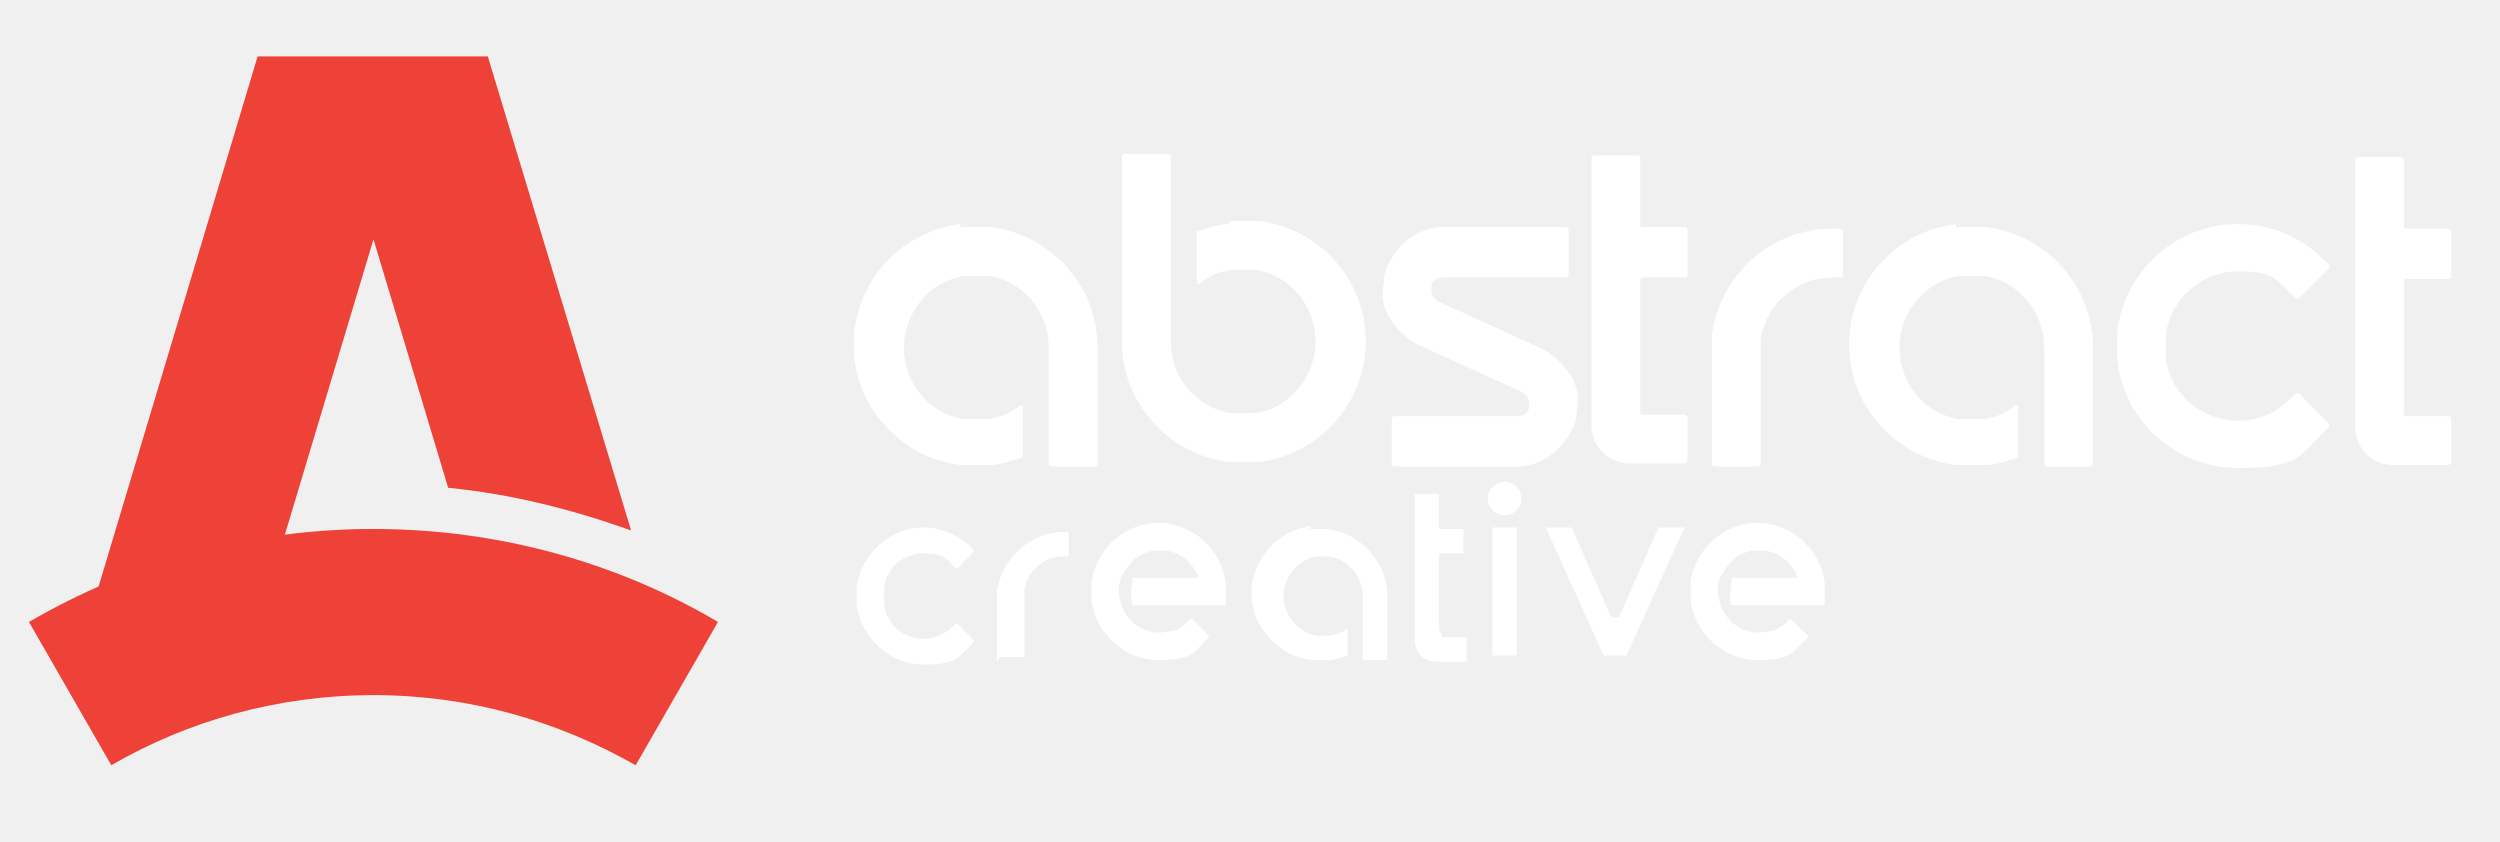
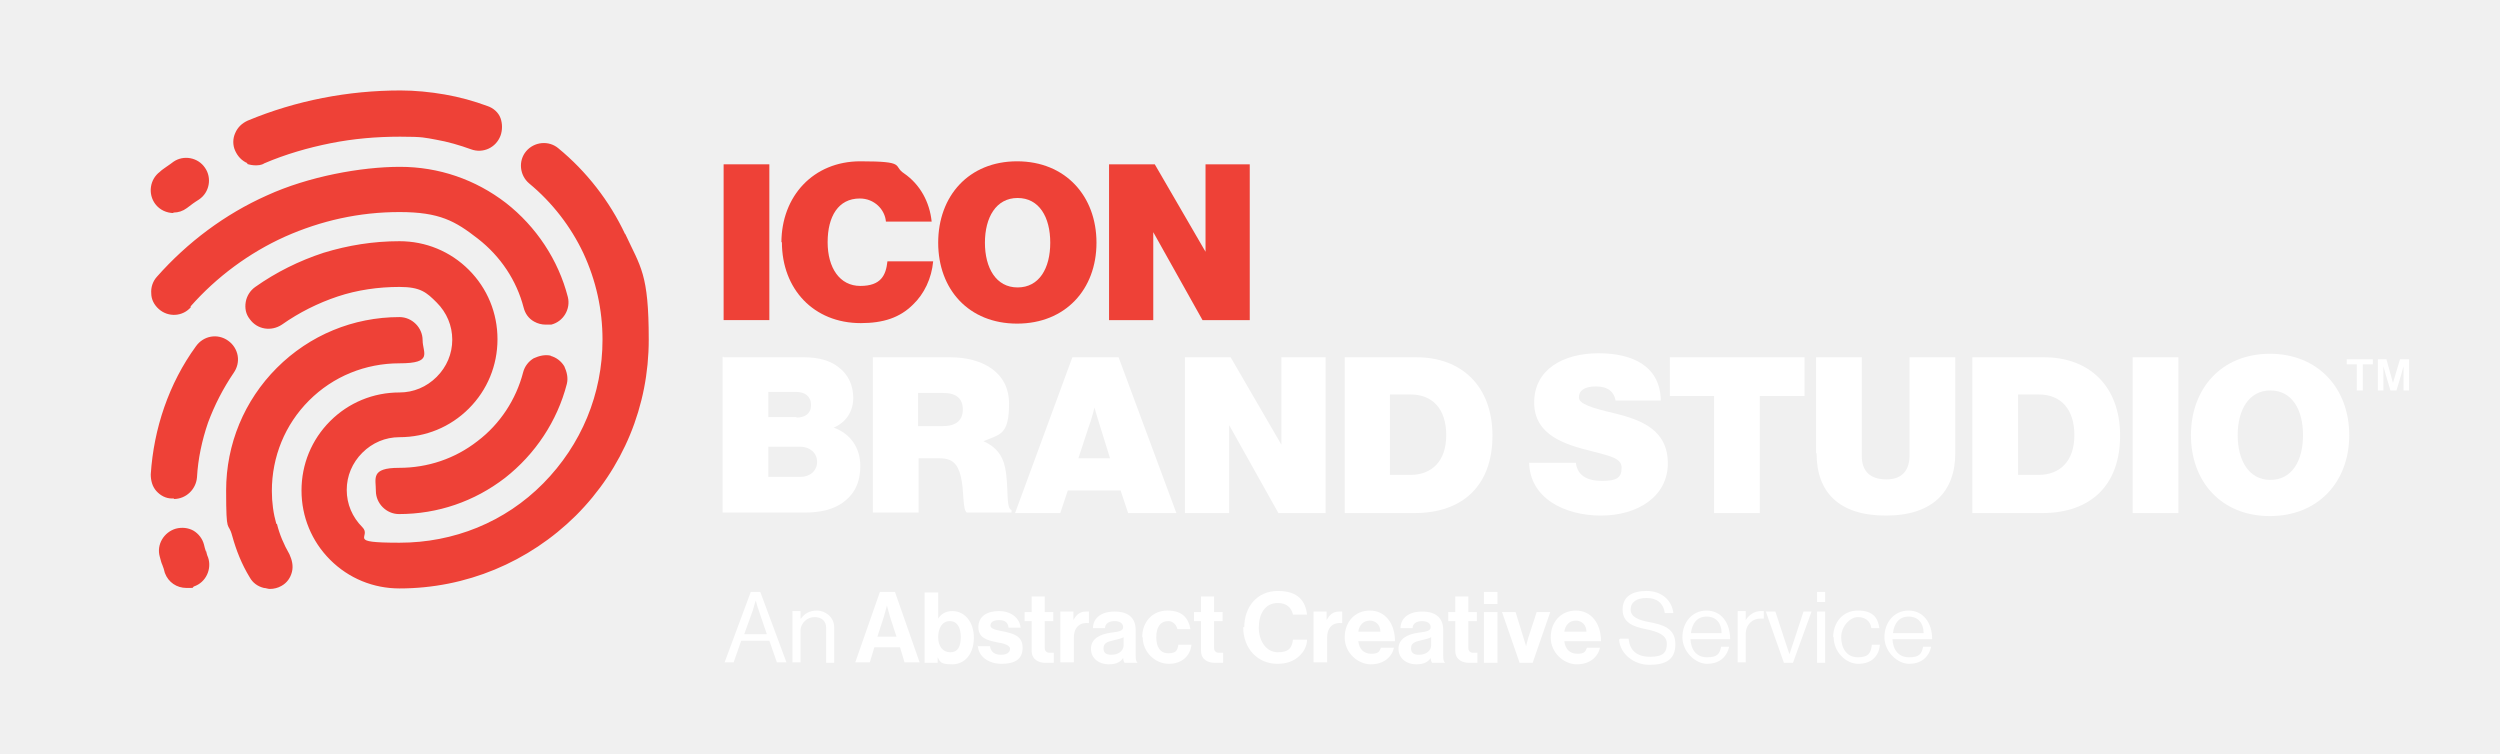
- <svg xmlns="http://www.w3.org/2000/svg" id="Layer_1" version="1.1" viewBox="0 0 164 55.2">
+ <svg xmlns="http://www.w3.org/2000/svg" id="Layer_1" version="1.1" viewBox="0 0 497.5 150">
  <defs>
    <style>
      .st0 {
        fill: #fff;
-       }
- 
-       .st0, .st1 {
-         fill-rule: evenodd;
      }

      .st1 {
        fill: #ee4137;
      }
    </style>
  </defs>
-   <path class="st0" d="M107.6,27.1v-8.7c0-.1,0-.2.2-.2h2.7c0,0,.2,0,.2-.2v-2.9c0,0,0-.2-.2-.2h-2.7c-.1,0-.2,0-.2-.2v-4.3c0,0,0-.2-.2-.2h-2.8c0,0-.2,0-.2.2v17.5c0,1.4,1.1,2.5,2.5,2.5h3.6c0,0,.2,0,.2-.2v-2.8c0,0,0-.2-.2-.2h-2.7c-.1,0-.2,0-.2-.2h0Z" />
-   <path class="st0" d="M157.7,27.2v-8.7c0-.1,0-.2.2-.2h2.7c0,0,.2,0,.2-.2v-2.9c0,0,0-.2-.2-.2h-2.7c-.1,0-.2,0-.2-.2v-4.3c0,0,0-.2-.2-.2h-2.8c0,0-.2,0-.2.2v17.5c0,1.4,1.1,2.5,2.5,2.5h3.6c0,0,.2,0,.2-.2v-2.8c0,0,0-.2-.2-.2h-2.7c-.1,0-.2,0-.2-.2h0Z" />
-   <path class="st0" d="M142.1,23.4c0-.3,0-.5,0-.8s0-.5,0-.8c.4-2.3,2.4-4,4.7-4s2.5.5,3.4,1.4l.4.4c0,0,.2,0,.2,0l2-2c0,0,0-.2,0-.2l-.4-.4c-1.5-1.5-3.5-2.3-5.6-2.3-4,0-7.4,3-7.9,7,0,.3,0,.7,0,1s0,.7,0,1c.5,4,3.9,7,7.9,7s4.1-.8,5.6-2.3l.4-.4c0,0,0-.2,0-.2l-2-2c0,0-.2,0-.2,0l-.4.4c-.9.9-2.1,1.4-3.4,1.4-2.3,0-4.4-1.7-4.7-4h0Z" />
-   <path class="st0" d="M93.9,19.2c0-.1,0-.2,0-.4,0-.4.4-.6.8-.6h8c0,0,.2,0,.2-.2v-2.9c0,0,0-.2-.2-.2h-8c-1.5,0-2.8.9-3.5,2.2-.2.3-.3.6-.4,1,0,.4-.1.8-.1,1.2,0,1,.5,1.7,1.1,2.4.4.4.8.7,1.2.9l6.8,3.1c.2.1.4.3.5.6,0,.1,0,.2,0,.4,0,.4-.4.6-.8.6h-8c0,0-.2,0-.2.2v2.9c0,0,0,.2.2.2h8c1.5,0,2.8-.9,3.5-2.2.2-.3.3-.6.4-1,0-.4.1-.8.1-1.2,0-1-.5-1.7-1.1-2.4-.4-.4-.8-.7-1.2-.9l-6.8-3.1c-.2-.1-.4-.3-.5-.6h0Z" />
-   <path class="st0" d="M112.3,30.4c0,0,0,.2.2.2h2.8c0,0,.2,0,.2-.2v-7.2c0,0,0-.1,0-.2,0-.3,0-.5,0-.8.4-2.3,2.4-4,4.7-4h.5c0,0,.2,0,.2-.2v-2.8c0,0,0-.2-.2-.2h-.5c-4,0-7.4,3-7.9,7,0,.3,0,.7,0,1s0,.1,0,.1v7.2h0Z" />
-   <path class="st0" d="M80.6,14.7c-.7,0-1.4.3-2.1.5,0,0,0,0,0,.1v3.2c0,0,0,.1,0,.1,0,0,.1,0,.2,0,.6-.5,1.3-.8,2.1-.9.3,0,.5,0,.8,0s.5,0,.8,0h0c2.3.4,3.9,2.4,3.9,4.7s-1.7,4.4-4,4.7c-.3,0-.5,0-.8,0s-.5,0-.8,0h0c-2.3-.4-3.9-2.4-3.9-4.7v-12.1c0,0,0-.2-.2-.2h-2.8c0,0-.2,0-.2.2v12.1c0,4,3,7.4,7,7.9.3,0,.7,0,1,0s.7,0,1,0c4-.5,7-3.9,7-7.9s-3-7.4-7-7.9c-.3,0-.7,0-1,0s-.7,0-1,0h0Z" />
-   <path class="st0" d="M63,14.7c-4,.5-7,3.9-7,7.9s3,7.4,7,7.9c.3,0,.7,0,1,0s.7,0,1,0c.7,0,1.4-.3,2.1-.5,0,0,0,0,0-.1v-3.2c0,0,0-.1,0-.1,0,0-.1,0-.2,0-.6.5-1.3.8-2.1.9-.3,0-.5,0-.8,0s-.5,0-.8,0h0c-2.3-.4-3.9-2.4-3.9-4.7s1.7-4.4,4-4.7c.3,0,.5,0,.8,0s.5,0,.8,0h0c2.3.4,3.9,2.4,3.9,4.7v7.6c0,0,0,.2.2.2h2.8c0,0,.2,0,.2-.2v-7.6c0-4-3-7.4-7-7.9-.3,0-.7,0-1,0s-.7,0-1,0h0Z" />
-   <path class="st0" d="M128.3,14.7c-4,.5-7,3.9-7,7.9s3,7.4,7,7.9c.3,0,.7,0,1,0s.7,0,1,0c.7,0,1.4-.3,2.1-.5,0,0,0,0,0-.1v-3.2c0,0,0-.1,0-.1,0,0-.1,0-.2,0-.6.5-1.3.8-2.1.9-.3,0-.5,0-.8,0s-.5,0-.8,0h0c-2.3-.4-3.9-2.4-3.9-4.7s1.7-4.4,4-4.7c.3,0,.5,0,.8,0s.5,0,.8,0h0c2.3.4,3.9,2.4,3.9,4.7v7.6c0,0,0,.2.2.2h2.8c0,0,.2,0,.2-.2v-7.6c0-4-3-7.4-7-7.9-.3,0-.7,0-1,0s-.7,0-1,0h0Z" />
-   <path class="st0" d="M94.4,41.3v-4.9c0,0,0-.1.1-.1h1.5s0,0,0,0v-1.6s0,0,0,0h-1.5c0,0-.1,0-.1-.1v-2.2s0,0,0,0h-1.6s0,0,0,0v9.6c0,.8.6,1.4,1.4,1.4h2s0,0,0,0v-1.6s0,0,0,0h-1.5c0,0-.1,0-.1-.1h0Z" />
-   <path class="st0" d="M58,39.3c0-.1,0-.3,0-.4s0-.3,0-.4c.2-1.3,1.3-2.2,2.6-2.2s1.4.3,1.9.8l.2.2s0,0,.1,0l1.1-1.1s0,0,0-.1l-.2-.2c-.8-.8-2-1.3-3.1-1.3-2.2,0-4.1,1.7-4.4,3.9,0,.2,0,.4,0,.6s0,.4,0,.6c.3,2.2,2.2,3.9,4.4,3.9s2.3-.5,3.1-1.3l.2-.2s0,0,0-.1l-1.1-1.1s0,0-.1,0l-.2.2c-.5.5-1.2.8-1.9.8-1.3,0-2.4-.9-2.6-2.2h0Z" />
-   <path class="st0" d="M105.7,40.5l-2.6-5.9s0,0,0,0h-1.7s0,0,0,0c0,0,0,0,0,0l3.8,8.4s0,0,0,0h1.5s0,0,0,0l3.8-8.4s0,0,0,0c0,0,0,0,0,0h-1.7s0,0,0,0l-2.6,5.9s0,0,0,0c0,0,0,0,0,0h0Z" />
-   <path class="st0" d="M65.6,43.1s0,0,0,0h1.6s0,0,0,0v-4s0,0,0,0c0-.1,0-.3,0-.4.2-1.3,1.3-2.2,2.6-2.2h.3s0,0,0,0v-1.6s0,0,0,0h-.3c-2.2,0-4.1,1.7-4.4,3.9,0,.2,0,.4,0,.6s0,0,0,0v4h0Z" />
-   <path class="st0" d="M97.9,34.6s0,0,0,0v8.4s0,0,0,0h1.6s0,0,0,0v-8.4s0,0,0,0h-1.6ZM98.7,31.6c-.6,0-1.1.5-1.1,1.1s.5,1.1,1.1,1.1,1.1-.5,1.1-1.1-.5-1.1-1.1-1.1h0Z" />
-   <path class="st0" d="M86,34.5c-2.2.3-3.9,2.2-3.9,4.4s1.7,4.1,3.9,4.4c.2,0,.4,0,.6,0s.4,0,.6,0c.4,0,.8-.2,1.2-.3,0,0,0,0,0,0v-1.8s0,0,0,0c0,0,0,0,0,0-.3.3-.7.4-1.2.5-.1,0-.3,0-.4,0s-.3,0-.4,0h0c-1.3-.2-2.2-1.4-2.2-2.6s.9-2.4,2.2-2.6c.1,0,.3,0,.4,0s.3,0,.4,0h0c1.3.2,2.2,1.4,2.2,2.6v4.2s0,0,0,0h1.6s0,0,0,0v-4.2c0-2.2-1.7-4.1-3.9-4.4-.2,0-.4,0-.6,0s-.4,0-.6,0h0Z" />
-   <path class="st0" d="M77.9,40.8c-.3.3-.6.5-1,.6,0,0,0,0,0,0-.3,0-.6.1-.8.1-.6,0-1.2-.2-1.7-.6-.3-.3-.6-.6-.8-1.1,0,0,0,0,0,0-.1-.3-.2-.7-.2-1s0-.7.2-1c0,0,0,0,0,0,.2-.4.5-.8.8-1.1,0,0,0,0,0,0,.5-.4,1-.6,1.7-.6s1.2.2,1.7.6c.3.3.6.6.8,1.1,0,0,0,0,0,0,0,0,0,0,0,.1h-4.3c0,.3-.1.6-.1.9s0,.6.1.9h6.1s0,0,0,0v-.3c0-.2,0-.4,0-.6s0-.4,0-.6c-.3-2.2-2.2-3.9-4.4-3.9s-4.1,1.7-4.4,3.9c0,.2,0,.4,0,.6s0,.4,0,.6c.3,2.2,2.2,3.9,4.4,3.9s2.3-.5,3.1-1.3l.2-.2s0,0,0-.1l-1.1-1.1s0,0-.1,0l-.2.2h0Z" />
-   <path class="st0" d="M117.2,40.8c-.3.3-.6.5-1,.6,0,0,0,0,0,0-.3,0-.6.1-.8.1-.6,0-1.2-.2-1.7-.6-.3-.3-.6-.6-.8-1.1,0,0,0,0,0,0-.1-.3-.2-.7-.2-1s0-.7.2-1c0,0,0,0,0,0,.2-.4.5-.8.8-1.1,0,0,0,0,0,0,.5-.4,1-.6,1.7-.6s1.2.2,1.7.6c.3.3.6.6.8,1.1,0,0,0,0,0,0,0,0,0,0,0,.1h-4.3c0,.3-.1.6-.1.9s0,.6.1.9h6.1s0,0,0,0v-.3c0-.2,0-.4,0-.6s0-.4,0-.6c-.3-2.2-2.2-3.9-4.4-3.9s-4.1,1.7-4.4,3.9c0,.2,0,.4,0,.6s0,.4,0,.6c.3,2.2,2.2,3.9,4.4,3.9s2.3-.5,3.1-1.3l.2-.2s0,0,0-.1l-1.1-1.1s0,0-.1,0l-.2.2h0Z" />
  <g>
-     <path class="st1" d="M41.4,34.8L32,3.7h-15.1L6.4,38.7h11.2l6.9-23,4.9,16.3c4.1.4,8.1,1.4,12,2.8" />
-     <path class="st1" d="M24.5,34.7c8.2,0,16,2.2,22.6,6.1l-5.4,9.4c-5.1-2.9-10.9-4.6-17.2-4.6s-12.2,1.7-17.2,4.6l-5.4-9.4c6.7-3.9,14.4-6.1,22.6-6.1" />
+     <path class="st0" d="M149.3,117.8h2l5.2,14h-1.9l-1.5-4.3h-5.6l-1.5,4.3h-1.8l5.2-14h0ZM148,126.2h4.6l-1.6-4.7c-.3-.8-.6-2-.6-2h0s-.4,1.2-.6,2l-1.7,4.7h0Z" />
+     <path class="st0" d="M159.4,123.1h0c.7-1,1.7-1.6,3.2-1.6s3.4,1.2,3.4,3.3v7.1h-1.6v-7c0-1.3-.9-2.1-2.3-2.1s-2.8,1.1-2.8,2.8v6.2h-1.6v-10.2h1.6v1.5Z" />
+     <path class="st0" d="M175.2,117.8h2.9l4.9,14h-3l-.9-3h-5.1l-.9,3h-2.9l4.9-14h.1ZM174.7,126.7h3.7l-1.3-4c-.2-.7-.6-2.2-.6-2.2h0s-.4,1.4-.6,2.2l-1.3,4h.1Z" />
+     <path class="st0" d="M186.6,130.6h0v1.3h-2.6v-14h2.7v5.2h0c.5-.8,1.4-1.5,2.8-1.5,2.5,0,4.3,2.2,4.3,5.3s-1.7,5.3-4.3,5.3-2.4-.6-3-1.6h.1ZM191.2,126.8c0-1.9-.7-3.2-2.2-3.2s-2.3,1.4-2.3,3.2.9,3,2.4,3,2.1-1.1,2.1-3.1h0Z" />
+     <path class="st0" d="M194.5,128.6h2.5c.2,1.2,1,1.7,2.2,1.7s1.8-.5,1.8-1.2-1.3-1.1-2.7-1.3c-1.8-.4-3.6-.8-3.6-3s1.8-3.2,4.1-3.2,4.1,1.3,4.3,3.3h-2.4c-.1-1.1-.8-1.5-1.9-1.5s-1.7.4-1.7,1.1,1.3.9,2.8,1.2c1.7.4,3.6.8,3.6,3.2s-1.7,3.2-4.2,3.2-4.6-1.4-4.7-3.6h-.1Z" />
+     <path class="st0" d="M203.9,121.8h1.4v-3.1h2.6v3.1h1.7v1.8h-1.7v5.3c0,.7.4,1,1,1h.8v2h-1.7c-1.1,0-2.7-.5-2.7-2.4v-5.9h-1.4v-1.8h0Z" />
+     <path class="st0" d="M213.6,123.4h0c.6-1.1,1.3-1.7,2.5-1.7s.5,0,.6,0v2.3h0c-1.7-.2-3,.7-3,2.9v4.9h-2.7v-10.1h2.6v1.6h0Z" />
+     <path class="st0" d="M223.6,130.8h0c-.5.8-1.2,1.4-3,1.4s-3.5-1.1-3.5-3.1,1.8-2.9,4-3.2c1.7-.2,2.4-.4,2.4-1.1s-.6-1.2-1.7-1.2-1.9.5-1.9,1.4h-2.4c0-1.8,1.4-3.3,4.3-3.3s4.2,1.4,4.2,3.7v5.1c0,.8.1,1.2.4,1.4h-2.6c-.2-.2-.3-.7-.3-1.1h.1ZM223.6,128.3v-1.5c-.5.3-1.2.4-1.9.6-1.4.3-2.1.6-2.1,1.6s.6,1.3,1.6,1.3c1.5,0,2.4-.9,2.4-1.9h0Z" />
+     <path class="st0" d="M227.3,126.8c0-3,2-5.3,5-5.3s4.2,1.5,4.6,3.7h-2.6c-.2-.9-.9-1.6-1.8-1.6-1.6,0-2.4,1.2-2.4,3.2s.8,3.2,2.4,3.2,1.8-.6,2-1.7h2.6c-.2,2.1-1.8,3.8-4.5,3.8s-5.2-2.3-5.2-5.3h-.1Z" />
+     <path class="st0" d="M237.6,121.8h1.4v-3.1h2.6v3.1h1.7v1.8h-1.7v5.3c0,.7.4,1,1,1h.8v2h-1.7c-1.1,0-2.7-.5-2.7-2.4v-5.9h-1.4v-1.8h0Z" />
+     <path class="st0" d="M247.6,124.9c0-4.2,2.6-7.3,6.7-7.3s5.5,2.1,5.8,4.7h-2.8c-.3-1.4-1.3-2.3-3-2.3-2.6,0-3.8,2.2-3.8,4.9s1.5,4.9,3.8,4.9,2.8-1,3-2.5h2.8c0,1.2-.6,2.4-1.6,3.3-1,.9-2.3,1.5-4.3,1.5-3.9,0-6.8-3-6.8-7.3h.2Z" />
+     <path class="st0" d="M264,123.4h0c.6-1.1,1.3-1.7,2.5-1.7s.5,0,.6,0v2.3h0c-1.7-.2-3,.7-3,2.9v4.9h-2.7v-10.1h2.6v1.6h0Z" />
+     <path class="st0" d="M267.6,126.8c0-3,2-5.3,5-5.3s5,2.5,5,6.1h-7.3c.2,1.6,1.1,2.5,2.6,2.5s1.6-.5,1.9-1.2h2.6c-.4,1.8-2,3.3-4.6,3.3s-5.2-2.3-5.2-5.3h0ZM270.2,125.7h4.5c0-1.3-.9-2.2-2.1-2.2s-2.1.8-2.3,2.2h-.1Z" />
+     <path class="st0" d="M284.8,130.8h0c-.5.8-1.2,1.4-3,1.4s-3.5-1.1-3.5-3.1,1.8-2.9,4-3.2c1.7-.2,2.4-.4,2.4-1.1s-.6-1.2-1.7-1.2-1.9.5-1.9,1.4h-2.4c0-1.8,1.4-3.3,4.3-3.3s4.2,1.4,4.2,3.7v5.1c0,.8.1,1.2.4,1.4h-2.6c-.2-.2-.3-.7-.3-1.1h.1ZM284.8,128.3v-1.5c-.5.3-1.2.4-1.9.6-1.4.3-2.1.6-2.1,1.6s.6,1.3,1.6,1.3c1.5,0,2.4-.9,2.4-1.9h0Z" />
+     <path class="st0" d="M288.2,121.8h1.4v-3.1h2.6v3.1h1.7v1.8h-1.7v5.3c0,.7.4,1,1,1h.8v2h-1.7c-1.1,0-2.7-.5-2.7-2.4v-5.9h-1.4v-1.8h0Z" />
+     <path class="st0" d="M295.3,117.8h2.7v2.4h-2.7v-2.4ZM295.3,121.8h2.7v10.1h-2.7v-10.1Z" />
+     <path class="st0" d="M298.9,121.8h2.7l1.6,5.2c.3,1,.5,1.6.5,1.6h0s.1-.6.4-1.6l1.7-5.2h2.7l-3.5,10.1h-2.6l-3.5-10.1h0Z" />
+     <path class="st0" d="M308.6,126.8c0-3,2-5.3,5-5.3s5,2.5,5,6.1h-7.3c.2,1.6,1.1,2.5,2.6,2.5s1.6-.5,1.9-1.2h2.6c-.4,1.8-2,3.3-4.6,3.3s-5.2-2.3-5.2-5.3h0ZM311.2,125.7h4.5c0-1.3-.9-2.2-2.1-2.2s-2.1.8-2.3,2.2h-.1Z" />
+     <path class="st0" d="M322.4,127.1h1.7c.2,2.4,1.7,3.6,4.3,3.6s3.3-.9,3.3-2.6-1.7-2.4-4.2-2.9-4.6-1.3-4.6-3.9,1.9-3.7,4.8-3.7,5,1.8,5.3,4.4h-1.7c-.3-2-1.6-3-3.6-3s-3.2.8-3.2,2.3,1.6,2.1,3.7,2.5c2.7.5,5.2,1.2,5.2,4.4s-2.1,4.1-5.2,4.1-5.8-2.2-6-5l.2-.2Z" />
+     <path class="st0" d="M334.8,126.8c0-2.9,1.9-5.3,4.8-5.3s4.7,2.4,4.7,5.7h-7.9c.1,2.1,1.2,3.6,3.3,3.6s2.5-.7,2.8-2.1h1.6c-.5,2.2-2.1,3.4-4.4,3.4s-4.9-2.4-4.9-5.3h0ZM336.5,126h6.1c0-2-1.1-3.3-3-3.3s-2.9,1.4-3.1,3.3Z" />
+     <path class="st0" d="M347.4,123.4h0c.6-1,1.7-1.8,3-1.8s.5,0,.6,0v1.5h-.7c-1.6,0-2.9,1.2-2.9,3.1v5.6h-1.6v-10.2h1.6v1.7Z" />
+     <path class="st0" d="M351.6,121.7h1.7l2.1,6.4c.3.9.7,2.1.7,2.1h0s.4-1.3.7-2.1l2.1-6.4h1.6l-3.7,10.2h-1.8l-3.6-10.2h.2Z" />
+     <path class="st0" d="M361.6,117.8h1.6v2h-1.6v-2ZM361.6,121.7h1.6v10.2h-1.6v-10.2Z" />
+     <path class="st0" d="M364.8,126.8c0-2.9,1.9-5.3,4.9-5.3s4,1.4,4.3,3.5h-1.6c-.2-1.4-1.2-2.2-2.7-2.2s-3.3,1.8-3.3,4,1.1,4,3.3,4,2.6-.9,2.8-2.5h1.6c-.2,2.4-1.8,3.8-4.3,3.8s-4.9-2.4-4.9-5.3h0Z" />
+     <path class="st0" d="M375,126.8c0-2.9,1.9-5.3,4.8-5.3s4.7,2.4,4.7,5.7h-7.9c.1,2.1,1.2,3.6,3.3,3.6s2.5-.7,2.8-2.1h1.6c-.5,2.2-2.1,3.4-4.4,3.4s-4.9-2.4-4.9-5.3h0ZM376.7,126h6.1c0-2-1.1-3.3-3-3.3s-2.9,1.4-3.1,3.3Z" />
  </g>
+   <g>
+     <path class="st1" d="M144,32.7h9.1v31h-9.1v-31Z" />
+     <path class="st1" d="M155.5,48.3c0-9.3,6.4-16.2,15.7-16.2s6.4.9,8.7,2.4c3.2,2.2,5.1,5.7,5.5,9.6h-9.1c-.2-2.4-2.3-4.6-5.2-4.6-4.3,0-6.4,3.6-6.4,8.7s2.4,8.7,6.5,8.7,5.1-2.1,5.4-4.9h9.1c-.3,3.4-1.8,6.5-4,8.6-2.6,2.6-5.9,3.7-10.4,3.7-9.4,0-15.7-6.8-15.7-16.1h-.1Z" />
+     <path class="st1" d="M186.7,48.3c0-9.3,6.1-16.2,15.7-16.2s15.8,6.9,15.8,16.2-6.2,16.1-15.8,16.1-15.7-6.8-15.7-16.1ZM209,48.3c0-5.1-2.2-8.9-6.5-8.9s-6.5,3.9-6.5,8.9,2.2,8.9,6.5,8.9,6.5-3.8,6.5-8.9Z" />
+     <path class="st1" d="M220.7,32.7h9.1l10.1,17.4h0v-17.4h8.8v31h-9.4l-9.8-17.5h0v17.5h-8.8v-31h0Z" />
+     <path class="st0" d="M144,71.1h16c3,0,5.3.7,6.9,2,1.9,1.4,2.9,3.6,2.9,6.1s-1.3,4.8-3.9,5.9h0c3.4,1.2,5.3,4.1,5.3,7.6s-1.3,5.8-3.6,7.4c-1.9,1.3-4.3,1.9-7.5,1.9h-16.3v-31h.2ZM158.5,83.1c1.7,0,2.9-.8,2.9-2.5s-1.2-2.6-2.9-2.6h-5.6v5h5.6ZM159.3,94.9c1.9,0,3.3-1.2,3.3-3s-1.5-3-3.3-3h-6.4v6h6.5-.1Z" />
+     <path class="st0" d="M173.7,71.1h15.4c6.3,0,11.7,2.9,11.7,9.2s-1.8,6.1-5.1,7.5h0c2.5,1.1,3.8,2.8,4.3,5.2.8,3.7.1,8.2,1.3,8.5v.5h-8.9c-.9-.6-.5-4.4-1.2-7.2-.6-2.4-1.6-3.6-4.2-3.6h-4.2v10.8h-9.1v-31h0ZM182.7,84.8h4.9c2.6,0,4-1.1,4-3.3s-1.3-3.3-3.9-3.3h-5v6.6Z" />
+     <path class="st0" d="M213.4,71.1h9.2l11.5,31h-9.6l-1.5-4.5h-10.5l-1.5,4.5h-9l11.4-31h0ZM214.5,91.2h6.4l-1.9-6.1c-.5-1.5-1.2-4-1.2-4h0s-.6,2.5-1.2,4l-2,6.1h-.1Z" />
+     <path class="st0" d="M235.8,71.1h9.1l10.1,17.4h0v-17.4h8.8v31h-9.4l-9.8-17.5h0v17.5h-8.8v-31h0Z" />
+     <path class="st0" d="M267.6,71.1h14.3c8.9,0,15.1,5.7,15.1,15.6s-5.9,15.4-15.5,15.4h-13.9v-31ZM280.7,94.5c4.2,0,7.1-2.7,7.1-7.9s-2.7-8.1-7.1-8.1h-4.1v16h4.1Z" />
+     <path class="st0" d="M304.3,92.1h9.3c.3,2.5,2.2,3.6,5.2,3.6s3.9-.7,3.9-2.6-2.1-2.3-5.9-3.3c-5.2-1.3-11.5-3.1-11.5-9.7s5.8-9.8,12.8-9.8,12.3,2.7,12.4,9.4h-9c-.3-1.7-1.5-2.8-3.9-2.8s-3.4.9-3.4,2.2,2.6,2.1,7.3,3.2c5.2,1.3,10.4,3.3,10.4,9.9s-6,10.4-13.3,10.4-14.2-3.5-14.3-10.6h0Z" />
+     <path class="st0" d="M332.4,71.1h26.7v7.7h-8.9v23.3h-9.1v-23.3h-8.8v-7.7h0Z" />
+     <path class="st0" d="M361.4,90.2v-19.1h9.1v19.7c0,2.9,1.6,4.6,4.9,4.6s4.6-2,4.6-4.8v-19.5h9.1v19.1c0,7.6-4.5,12.4-13.8,12.4s-13.8-4.6-13.8-12.4h-.1Z" />
+     <path class="st0" d="M392.5,71.1h14.3c8.9,0,15.1,5.7,15.1,15.6s-5.9,15.4-15.5,15.4h-13.9v-31ZM405.7,94.5c4.2,0,7.1-2.7,7.1-7.9s-2.7-8.1-7.1-8.1h-4.1v16h4.1Z" />
+     <path class="st0" d="M424.4,71.1h9.1v31h-9.1v-31Z" />
+     <path class="st0" d="M436,86.6c0-9.3,6.1-16.2,15.7-16.2s15.8,6.9,15.8,16.2-6.2,16.1-15.8,16.1-15.7-6.8-15.7-16.1ZM458.3,86.6c0-5.1-2.2-8.9-6.5-8.9s-6.5,3.9-6.5,8.9,2.2,8.9,6.5,8.9,6.5-3.8,6.5-8.9Z" />
+     <path class="st0" d="M467.1,71.5h5.1v1h-2v5.2h-1.2v-5.2h-2v-1h.1ZM473.2,71.5h1.7l1.3,4.7h0l1.4-4.7h1.8v6.2h-1.1v-4.8h0s-.3,1-.5,1.8l-.9,3h-1.2l-.9-3c-.2-.7-.5-1.8-.5-1.8h0v4.8h-1.1v-6.2h0Z" />
+   </g>
+   <path class="st1" d="M37.9,61c5.2-5.9,11.7-10.7,18.8-13.9,7.2-3.2,14.8-4.9,22.8-4.9s11.1,1.8,15.6,5.3,7.7,8.3,9.1,13.7c.3,1.2,1,2.2,2.1,2.8.7.4,1.5.6,2.3.6s.8,0,1.1,0c2.4-.6,3.9-3.1,3.3-5.5-1.9-7.4-6.3-14-12.3-18.7-6.1-4.7-13.4-7.2-21.1-7.2s-18.2,1.9-26.5,5.7c-8.3,3.7-15.8,9.3-21.9,16.2-.8.9-1.2,2.1-1.1,3.3,0,1.2.6,2.3,1.5,3.1,1.9,1.7,4.8,1.5,6.4-.4h0ZM34.5,42.3c1,0,1.9-.3,2.7-.9h0c.4-.3.8-.6,1.2-.9.3-.2.7-.5,1.2-.8,2.1-1.4,2.6-4.3,1.2-6.3-1.4-2.1-4.3-2.6-6.3-1.2-.4.3-.8.6-1.4,1-.4.3-.9.6-1.3,1-2,1.5-2.4,4.4-.9,6.4.9,1.2,2.3,1.8,3.7,1.8h-.1ZM49.1,32.6c.6.2,1.2.3,1.7.3s1.2,0,1.8-.4c4.2-1.8,8.7-3.1,13.2-4,4.5-.9,9.1-1.3,13.8-1.3s4.9.2,7.2.6c2.3.4,4.7,1.1,6.9,1.9,2.4.9,5-.3,5.9-2.7.4-1.1.4-2.4,0-3.5s-1.4-2-2.6-2.4c-2.7-1-5.6-1.8-8.5-2.3s-5.9-.8-8.8-.8c-5.2,0-10.4.5-15.5,1.5s-10.1,2.5-14.9,4.5c-1.1.5-2,1.3-2.5,2.5-.5,1.1-.5,2.4,0,3.5s1.3,2,2.5,2.5h0ZM109.7,70.8c-1.2-.3-2.4,0-3.5.5-1,.6-1.8,1.6-2.1,2.8-1.4,5.4-4.6,10.3-9.1,13.7-4.5,3.5-9.9,5.3-15.6,5.3s-4.6,2.1-4.6,4.6,2.1,4.6,4.6,4.6c7.7,0,15-2.5,21.1-7.2,6-4.7,10.4-11.3,12.3-18.7.3-1.2,0-2.4-.5-3.5-.6-1-1.6-1.8-2.8-2.1h.2ZM34.6,99.3c2.4,0,4.4-1.9,4.6-4.3.2-3.7,1-7.4,2.2-10.9,1.3-3.5,3-6.8,5.1-9.9.7-1,1-2.2.8-3.4s-.9-2.3-1.9-3c-2.1-1.5-4.9-1-6.4,1.1-2.7,3.7-4.8,7.8-6.3,12.1-1.5,4.3-2.4,8.8-2.7,13.4,0,1.2.3,2.4,1.1,3.3.8.9,1.9,1.5,3.1,1.5h.4ZM41,109.8c-.2-.5-.3-1-.4-1.4-.3-1.2-1.1-2.2-2.1-2.8-1.1-.6-2.3-.7-3.5-.4-2.4.7-3.9,3.2-3.2,5.6.2.7.3,1.2.5,1.6.2.5.4,1.1.5,1.6.7,1.9,2.4,3,4.3,3s1,0,1.5-.3c2.4-.8,3.6-3.5,2.8-5.8-.2-.4-.3-.9-.4-1.3v.2ZM124.4,46.6c-3.1-6.6-7.7-12.5-13.3-17.1-1.9-1.6-4.8-1.3-6.4.6s-1.3,4.8.6,6.4c4.6,3.8,8.3,8.6,10.8,13.9,2.5,5.4,3.8,11.2,3.8,17.2,0,10.8-4.2,20.9-11.8,28.6s-17.8,11.8-28.6,11.8-5.4-1.1-7.4-3.1-3.1-4.6-3.1-7.4,1.1-5.4,3.1-7.4,4.6-3.1,7.4-3.1c5.2,0,10.1-2,13.8-5.7,3.7-3.7,5.7-8.6,5.7-13.8s-2-10.1-5.7-13.8-8.6-5.7-13.8-5.7-10.2.8-15.1,2.3c-4.9,1.6-9.5,3.9-13.6,6.8-1,.7-1.7,1.8-1.9,3s0,2.4.8,3.4c1.5,2.1,4.3,2.5,6.4,1.1,3.4-2.4,7.2-4.3,11.1-5.6s8.1-1.9,12.3-1.9,5.4,1.1,7.4,3.1,3.1,4.6,3.1,7.4-1.1,5.4-3.1,7.4-4.6,3.1-7.4,3.1c-5.2,0-10.1,2-13.8,5.7-3.7,3.7-5.7,8.6-5.7,13.8s2,10.1,5.7,13.8c3.7,3.7,8.6,5.7,13.8,5.7,13.2,0,25.7-5.2,35.1-14.5,9.4-9.4,14.5-21.8,14.5-35s-1.6-14.4-4.7-21.1h0ZM55,104.3c-.6-2.1-.9-4.3-.9-6.6,0-6.8,2.6-13.2,7.4-18s11.2-7.4,18-7.4,4.6-2.1,4.6-4.6-2.1-4.6-4.6-4.6c-9.2,0-17.9,3.6-24.4,10.1s-10.1,15.2-10.1,24.4.4,6,1.2,9c.8,2.9,1.9,5.7,3.5,8.3.6,1.1,1.6,1.8,2.8,2.1.4,0,.8.2,1.2.2.8,0,1.6-.2,2.3-.6,1.1-.6,1.8-1.6,2.1-2.8.3-1.2,0-2.4-.5-3.5-1.1-1.9-2-4-2.5-6.1h0Z" />
</svg>
